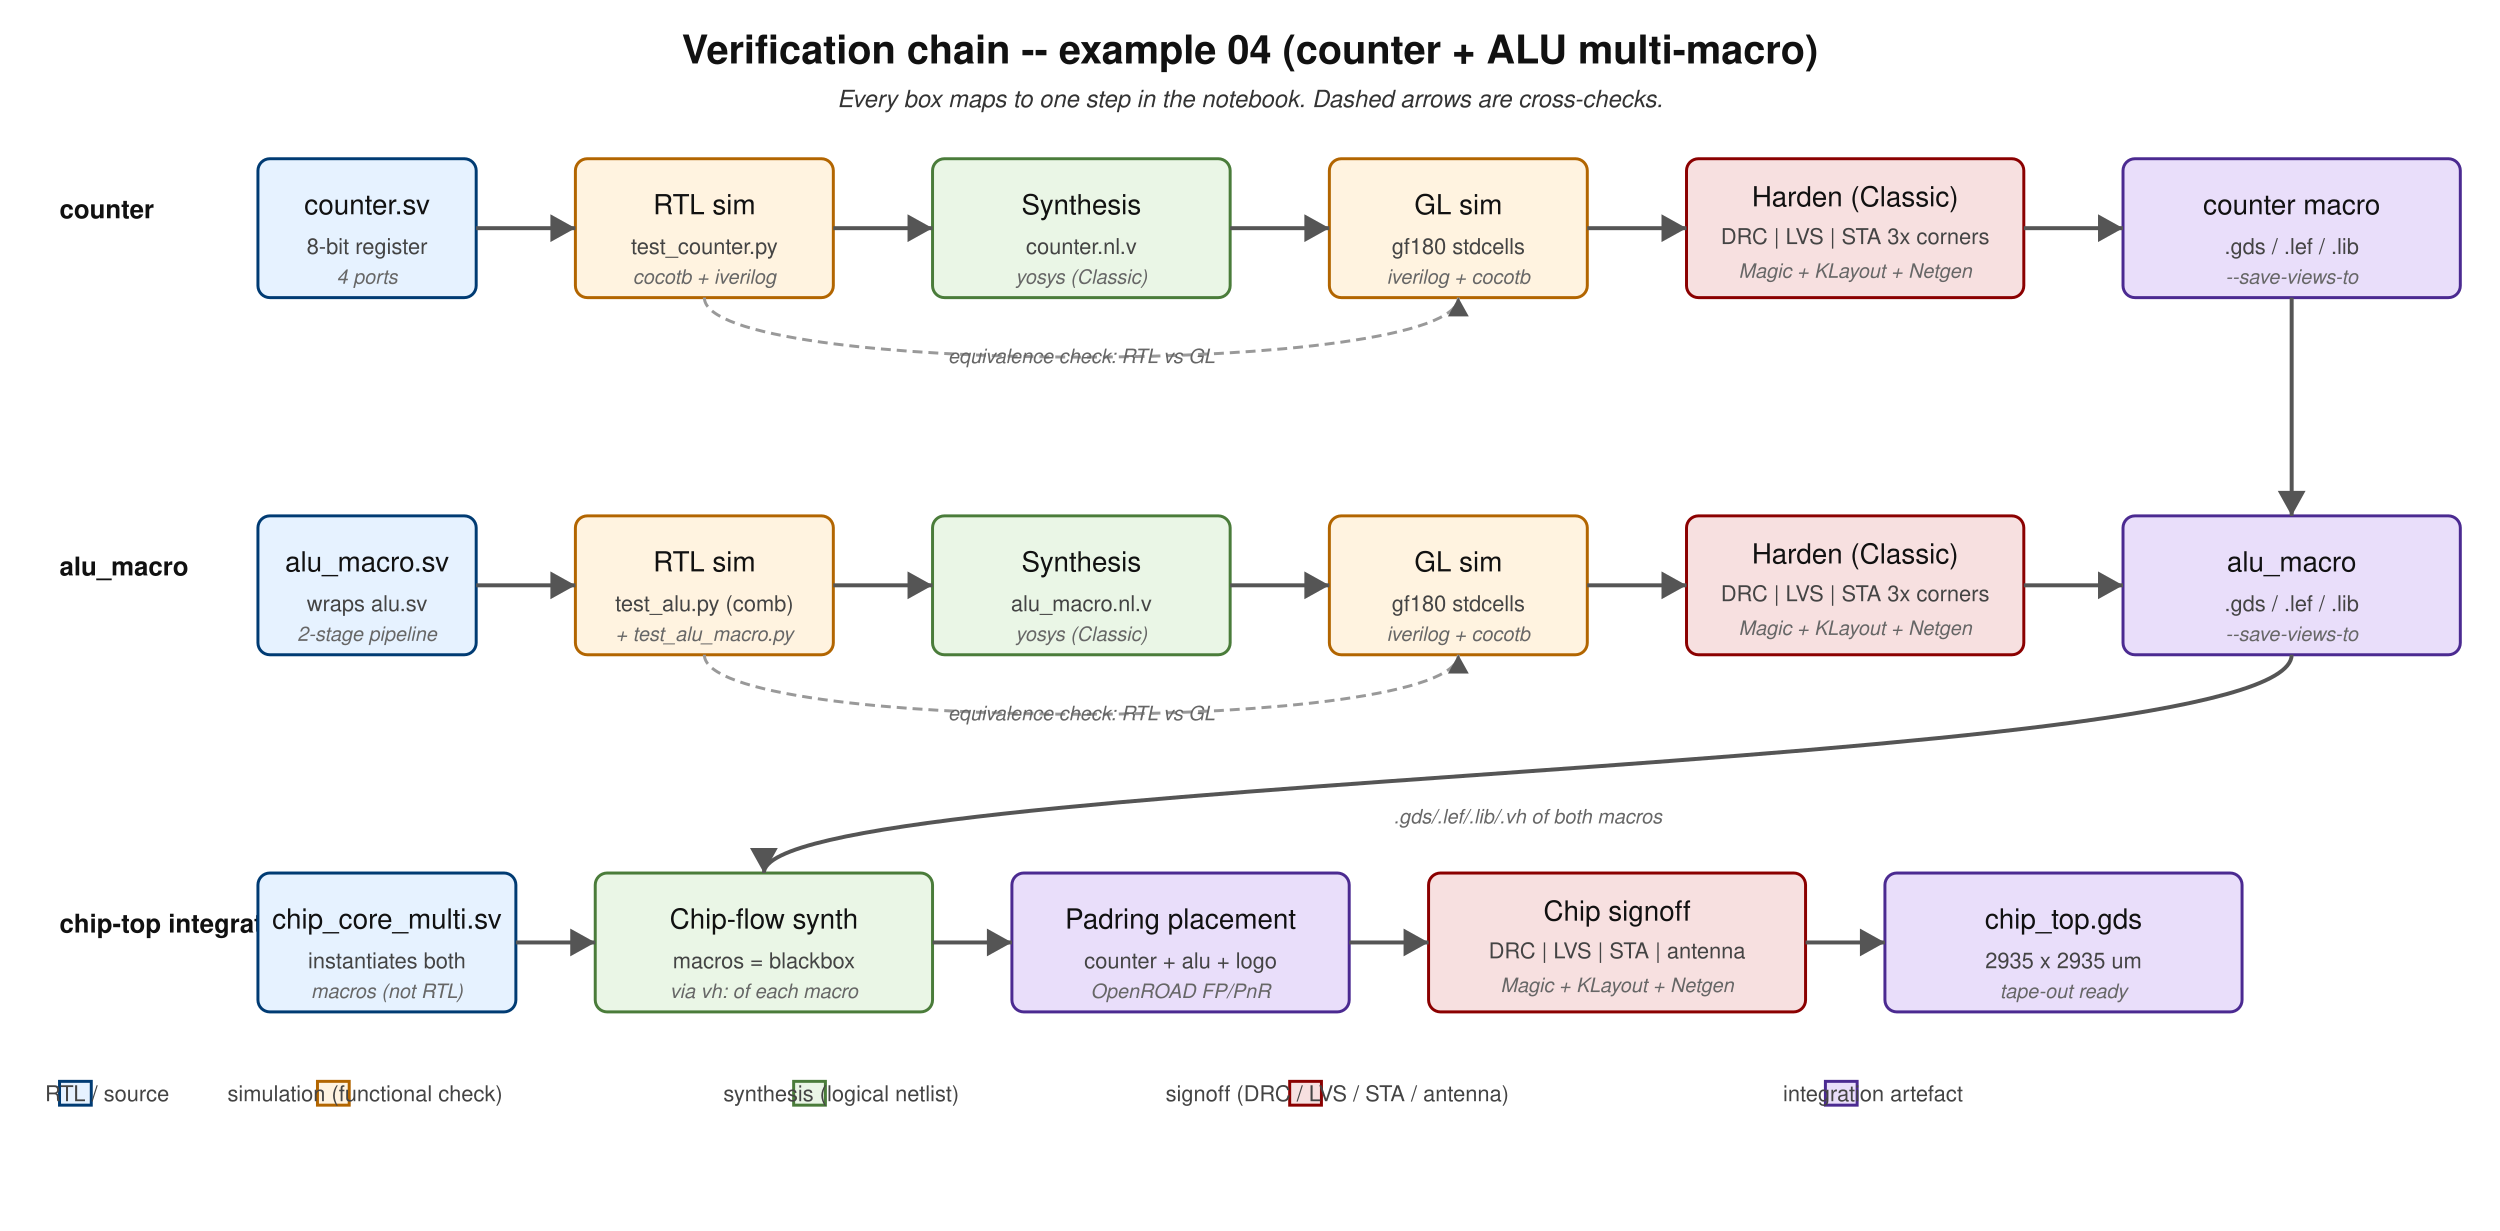
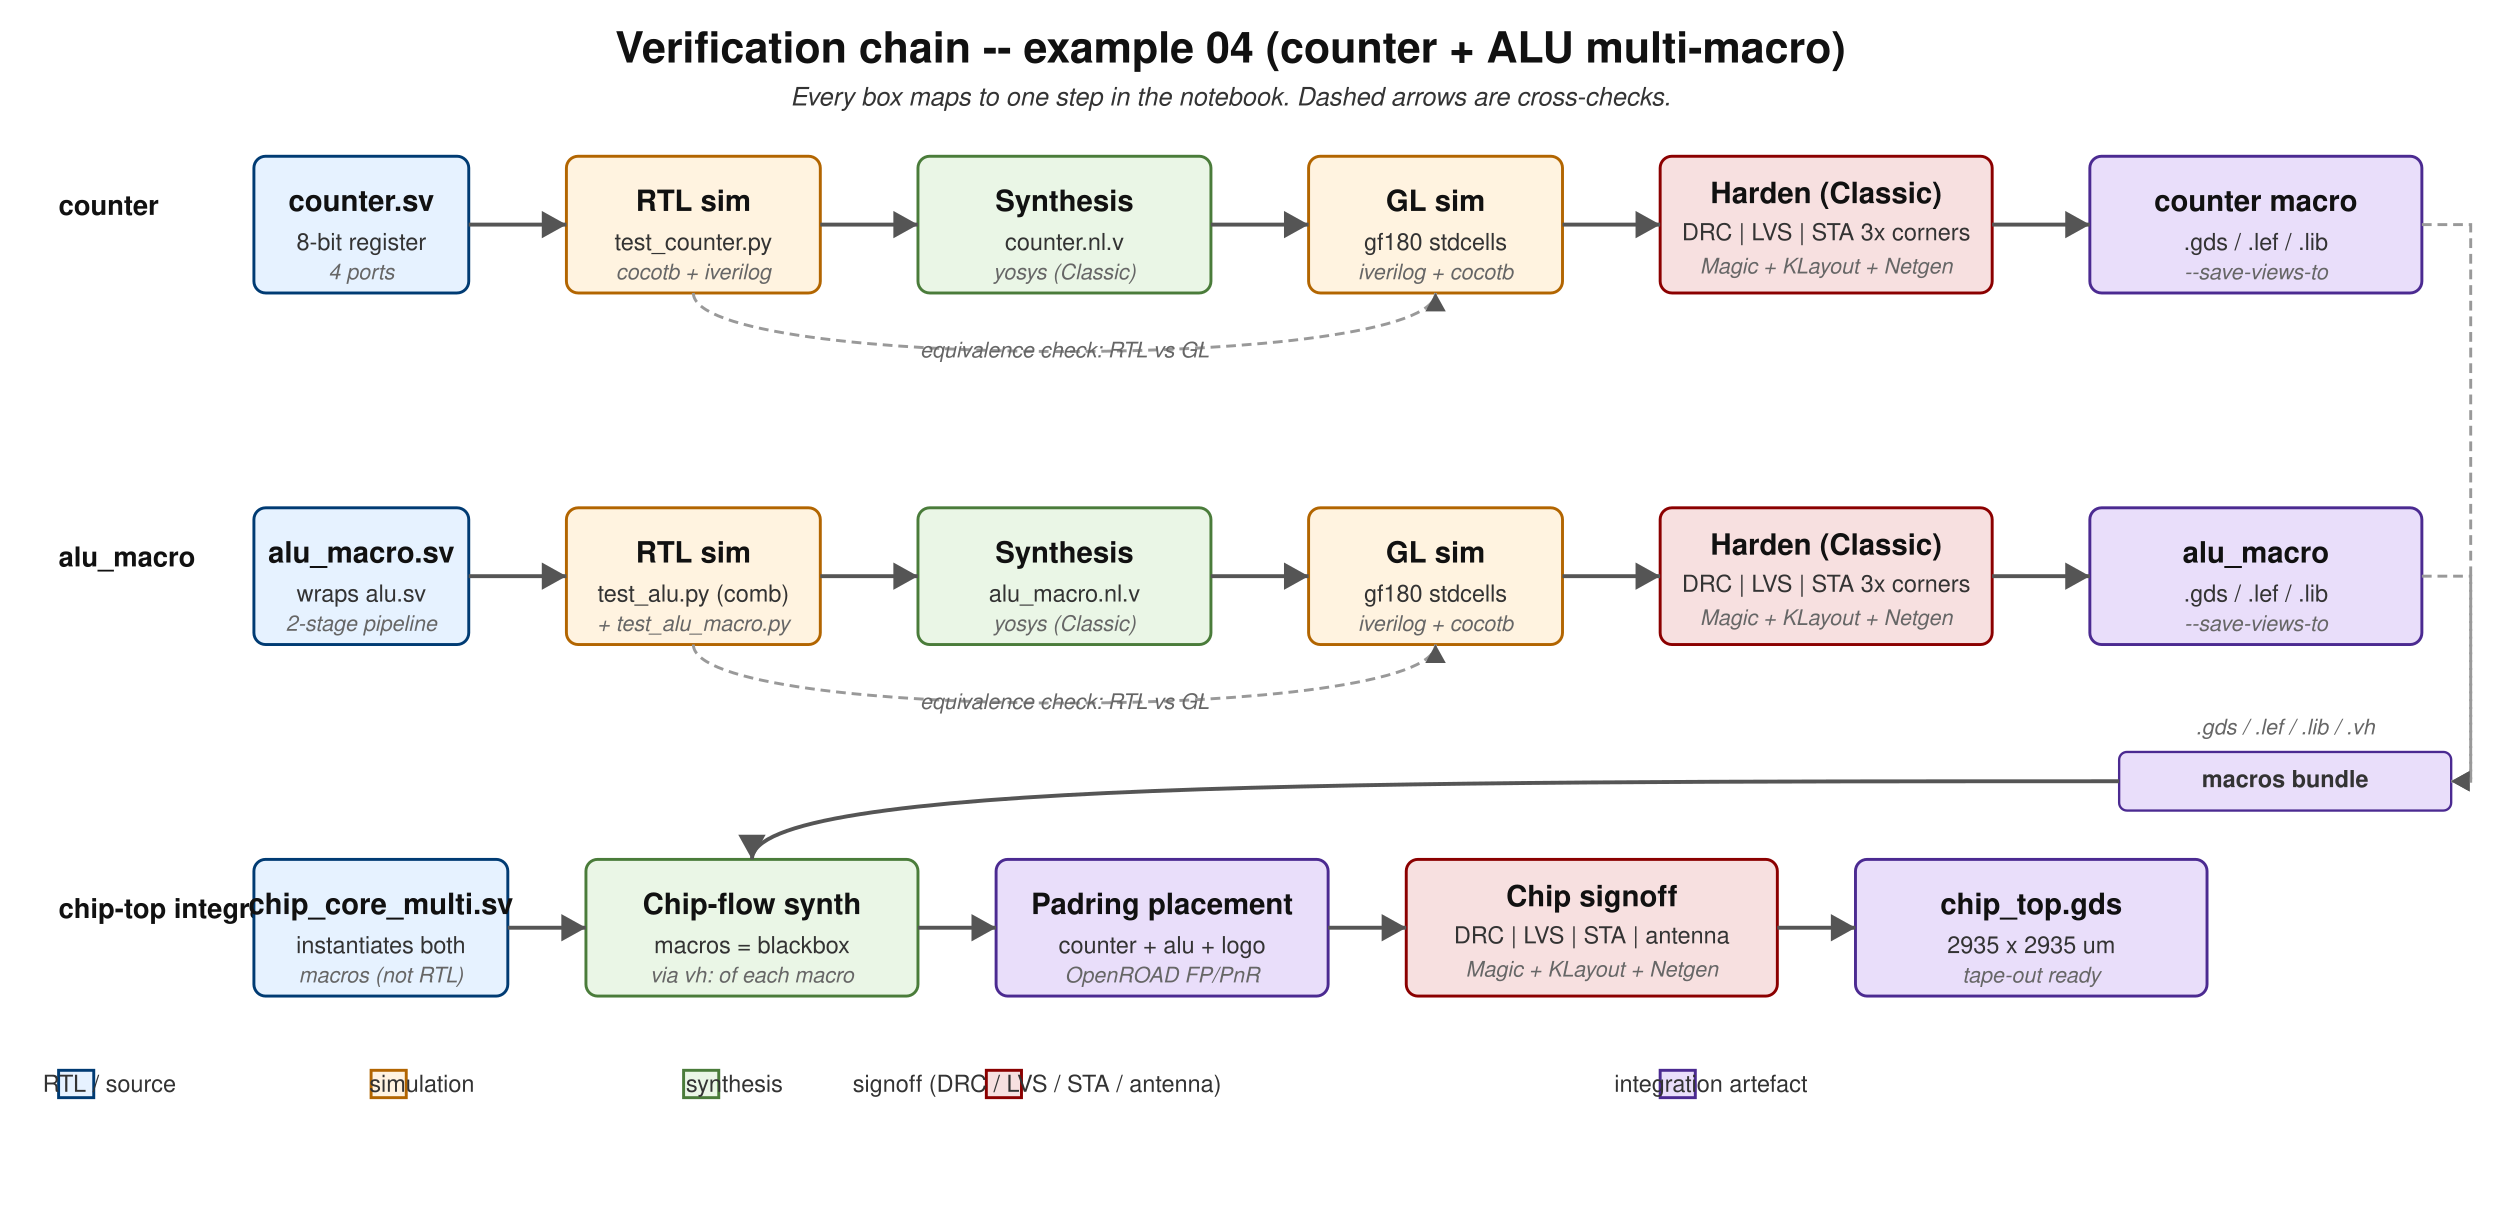
- <svg xmlns="http://www.w3.org/2000/svg" viewBox="0 0 1260 620" font-family="Helvetica,Arial,sans-serif">
+ <svg xmlns="http://www.w3.org/2000/svg" viewBox="0 0 1280 620" font-family="Helvetica,Arial,sans-serif">
  <style>
    .rtl-box     { fill:#e6f2ff; stroke:#003b73; stroke-width:1.5; }
    .sim-box     { fill:#fff3e0; stroke:#b26500; stroke-width:1.5; }
    .synth-box   { fill:#eaf6e6; stroke:#4a7c3a; stroke-width:1.5; }
    .signoff-box { fill:#f7e0e0; stroke:#8b0000; stroke-width:1.5; }
    .integ-box   { fill:#e9defa; stroke:#4b2a91; stroke-width:1.5; }
-     .label       { font-size:14px; fill:#111; text-anchor:middle; }
-     .sublabel    { font-size:11px; fill:#444; text-anchor:middle; }
-     .tool        { font-size:10px; fill:#666; text-anchor:middle; font-style:italic; }
-     .title       { font-size:20px; fill:#111; text-anchor:middle; font-weight:bold; }
-     .caption     { font-size:12px; fill:#333; text-anchor:middle; font-style:italic; }
+     .label       { font-size:15px; fill:#111; text-anchor:middle; font-weight:bold; }
+     .sublabel    { font-size:12px; fill:#333; text-anchor:middle; }
+     .tool        { font-size:11px; fill:#666; text-anchor:middle; font-style:italic; }
+     .title       { font-size:22px; fill:#111; text-anchor:middle; font-weight:bold; }
+     .caption     { font-size:13px; fill:#333; text-anchor:middle; font-style:italic; }
    .arrow       { fill:none; stroke:#555; stroke-width:2; marker-end:url(#arrow); }
    .arrow-soft  { fill:none; stroke:#999; stroke-width:1.5; stroke-dasharray:5,3; marker-end:url(#arrow); }
-     .track-label { font-size:13px; fill:#111; font-weight:bold; text-anchor:start; }
+     .track-label { font-size:14px; fill:#111; font-weight:bold; text-anchor:start; }
  </style>
  <defs>
    <marker id="arrow" viewBox="0 0 10 10" refX="9" refY="5" markerWidth="7" markerHeight="7" orient="auto">
      <path d="M0,0 L0,10 L9,5 z" fill="#555" />
    </marker>
  </defs>
  <text class="title" x="630" y="32">Verification chain -- example 04 (counter + ALU multi-macro)</text>
  <text class="caption" x="630" y="54">Every box maps to one step in the notebook. Dashed arrows are cross-checks.</text>
  <text class="track-label" x="30" y="110">counter</text>
  <text class="track-label" x="30" y="290">alu_macro</text>
  <text class="track-label" x="30" y="470">chip-top integration</text>
  <rect class="rtl-box" x="130" y="80" width="110" height="70" rx="6" />
  <text class="label" x="185" y="108">counter.sv</text>
  <text class="sublabel" x="185" y="128">8-bit register</text>
  <text class="tool" x="185" y="143">4 ports</text>
  <rect class="sim-box" x="290" y="80" width="130" height="70" rx="6" />
  <text class="label" x="355" y="108">RTL sim</text>
  <text class="sublabel" x="355" y="128">test_counter.py</text>
  <text class="tool" x="355" y="143">cocotb + iverilog</text>
  <rect class="synth-box" x="470" y="80" width="150" height="70" rx="6" />
  <text class="label" x="545" y="108">Synthesis</text>
  <text class="sublabel" x="545" y="128">counter.nl.v</text>
  <text class="tool" x="545" y="143">yosys (Classic)</text>
  <rect class="sim-box" x="670" y="80" width="130" height="70" rx="6" />
  <text class="label" x="735" y="108">GL sim</text>
  <text class="sublabel" x="735" y="128">gf180 stdcells</text>
  <text class="tool" x="735" y="143">iverilog + cocotb</text>
  <rect class="signoff-box" x="850" y="80" width="170" height="70" rx="6" />
  <text class="label" x="935" y="104">Harden (Classic)</text>
  <text class="sublabel" x="935" y="123">DRC | LVS | STA 3x corners</text>
  <text class="tool" x="935" y="140">Magic + KLayout + Netgen</text>
  <rect class="integ-box" x="1070" y="80" width="170" height="70" rx="6" />
  <text class="label" x="1155" y="108">counter macro</text>
  <text class="sublabel" x="1155" y="128">.gds / .lef / .lib</text>
  <text class="tool" x="1155" y="143">--save-views-to</text>
  <path class="arrow" d="M240,115 L290,115" />
  <path class="arrow" d="M420,115 L470,115" />
  <path class="arrow" d="M620,115 L670,115" />
  <path class="arrow" d="M800,115 L850,115" />
  <path class="arrow" d="M1020,115 L1070,115" />
  <path class="arrow-soft" d="M355,150 C355,190 735,190 735,150" />
  <text class="tool" x="545" y="183">equivalence check: RTL vs GL</text>
  <rect class="rtl-box" x="130" y="260" width="110" height="70" rx="6" />
  <text class="label" x="185" y="288">alu_macro.sv</text>
  <text class="sublabel" x="185" y="308">wraps alu.sv</text>
  <text class="tool" x="185" y="323">2-stage pipeline</text>
  <rect class="sim-box" x="290" y="260" width="130" height="70" rx="6" />
  <text class="label" x="355" y="288">RTL sim</text>
  <text class="sublabel" x="355" y="308">test_alu.py (comb)</text>
  <text class="tool" x="355" y="323">+ test_alu_macro.py</text>
  <rect class="synth-box" x="470" y="260" width="150" height="70" rx="6" />
  <text class="label" x="545" y="288">Synthesis</text>
  <text class="sublabel" x="545" y="308">alu_macro.nl.v</text>
  <text class="tool" x="545" y="323">yosys (Classic)</text>
  <rect class="sim-box" x="670" y="260" width="130" height="70" rx="6" />
  <text class="label" x="735" y="288">GL sim</text>
  <text class="sublabel" x="735" y="308">gf180 stdcells</text>
  <text class="tool" x="735" y="323">iverilog + cocotb</text>
  <rect class="signoff-box" x="850" y="260" width="170" height="70" rx="6" />
  <text class="label" x="935" y="284">Harden (Classic)</text>
  <text class="sublabel" x="935" y="303">DRC | LVS | STA 3x corners</text>
  <text class="tool" x="935" y="320">Magic + KLayout + Netgen</text>
  <rect class="integ-box" x="1070" y="260" width="170" height="70" rx="6" />
  <text class="label" x="1155" y="288">alu_macro</text>
  <text class="sublabel" x="1155" y="308">.gds / .lef / .lib</text>
  <text class="tool" x="1155" y="323">--save-views-to</text>
  <path class="arrow" d="M240,295 L290,295" />
  <path class="arrow" d="M420,295 L470,295" />
  <path class="arrow" d="M620,295 L670,295" />
  <path class="arrow" d="M800,295 L850,295" />
  <path class="arrow" d="M1020,295 L1070,295" />
  <path class="arrow-soft" d="M355,330 C355,370 735,370 735,330" />
  <text class="tool" x="545" y="363">equivalence check: RTL vs GL</text>
-   <path class="arrow" d="M1155,150 L1155,260" />
  <rect class="rtl-box" x="130" y="440" width="130" height="70" rx="6" />
  <text class="label" x="195" y="468">chip_core_multi.sv</text>
  <text class="sublabel" x="195" y="488">instantiates both</text>
  <text class="tool" x="195" y="503">macros (not RTL)</text>
  <rect class="synth-box" x="300" y="440" width="170" height="70" rx="6" />
  <text class="label" x="385" y="468">Chip-flow synth</text>
  <text class="sublabel" x="385" y="488">macros = blackbox</text>
  <text class="tool" x="385" y="503">via vh: of each macro</text>
  <rect class="integ-box" x="510" y="440" width="170" height="70" rx="6" />
  <text class="label" x="595" y="468">Padring placement</text>
  <text class="sublabel" x="595" y="488">counter + alu + logo</text>
  <text class="tool" x="595" y="503">OpenROAD FP/PnR</text>
  <rect class="signoff-box" x="720" y="440" width="190" height="70" rx="6" />
  <text class="label" x="815" y="464">Chip signoff</text>
  <text class="sublabel" x="815" y="483">DRC | LVS | STA | antenna</text>
  <text class="tool" x="815" y="500">Magic + KLayout + Netgen</text>
  <rect class="integ-box" x="950" y="440" width="180" height="70" rx="6" />
  <text class="label" x="1040" y="468">chip_top.gds</text>
  <text class="sublabel" x="1040" y="488">2935 x 2935 um</text>
  <text class="tool" x="1040" y="503">tape-out ready</text>
  <path class="arrow" d="M260,475 L300,475" />
  <path class="arrow" d="M470,475 L510,475" />
  <path class="arrow" d="M680,475 L720,475" />
  <path class="arrow" d="M910,475 L950,475" />
-   <path class="arrow" d="M1155,330 C1155,390 385,390 385,440" />
-   <text class="tool" x="770" y="415">.gds/.lef/.lib/.vh of both macros</text>
-   <g transform="translate(30,545)">
-     <rect class="rtl-box" x="0" y="0" width="16" height="12" />
-     <text class="sublabel" x="24" y="10" text-anchor="start">RTL / source</text>
-     <rect class="sim-box" x="130" y="0" width="16" height="12" />
-     <text class="sublabel" x="154" y="10" text-anchor="start">simulation (functional check)</text>
-     <rect class="synth-box" x="370" y="0" width="16" height="12" />
-     <text class="sublabel" x="394" y="10" text-anchor="start">synthesis (logical netlist)</text>
-     <rect class="signoff-box" x="620" y="0" width="16" height="12" />
-     <text class="sublabel" x="644" y="10" text-anchor="start">signoff (DRC / LVS / STA / antenna)</text>
-     <rect class="integ-box" x="890" y="0" width="16" height="12" />
-     <text class="sublabel" x="914" y="10" text-anchor="start">integration artefact</text>
+   <rect x="1085" y="385" width="170" height="30" rx="4" fill="#e9defa" stroke="#4b2a91" stroke-width="1.2" />
+   <text class="sublabel" x="1170" y="403" text-anchor="middle" font-weight="bold">macros bundle</text>
+   <text class="tool" x="1170" y="376" text-anchor="middle">.gds / .lef / .lib / .vh</text>
+   <path class="arrow-soft" d="M1240,115 L1265,115 L1265,400 L1255,400" fill="none" />
+   <path class="arrow-soft" d="M1240,295 L1265,295 L1265,400 L1255,400" fill="none" />
+   <path class="arrow" d="M1085,400 C700,400 385,400 385,440" />
+   <g transform="translate(30,548)">
+     <rect class="rtl-box" x="0" y="0" width="18" height="14" />
+     <text class="sublabel" x="26" y="11" text-anchor="start">RTL / source</text>
+     <rect class="sim-box" x="160" y="0" width="18" height="14" />
+     <text class="sublabel" x="186" y="11" text-anchor="start">simulation</text>
+     <rect class="synth-box" x="320" y="0" width="18" height="14" />
+     <text class="sublabel" x="346" y="11" text-anchor="start">synthesis</text>
+     <rect class="signoff-box" x="475" y="0" width="18" height="14" />
+     <text class="sublabel" x="501" y="11" text-anchor="start">signoff (DRC / LVS / STA / antenna)</text>
+     <rect class="integ-box" x="820" y="0" width="18" height="14" />
+     <text class="sublabel" x="846" y="11" text-anchor="start">integration artefact</text>
  </g>
</svg>
